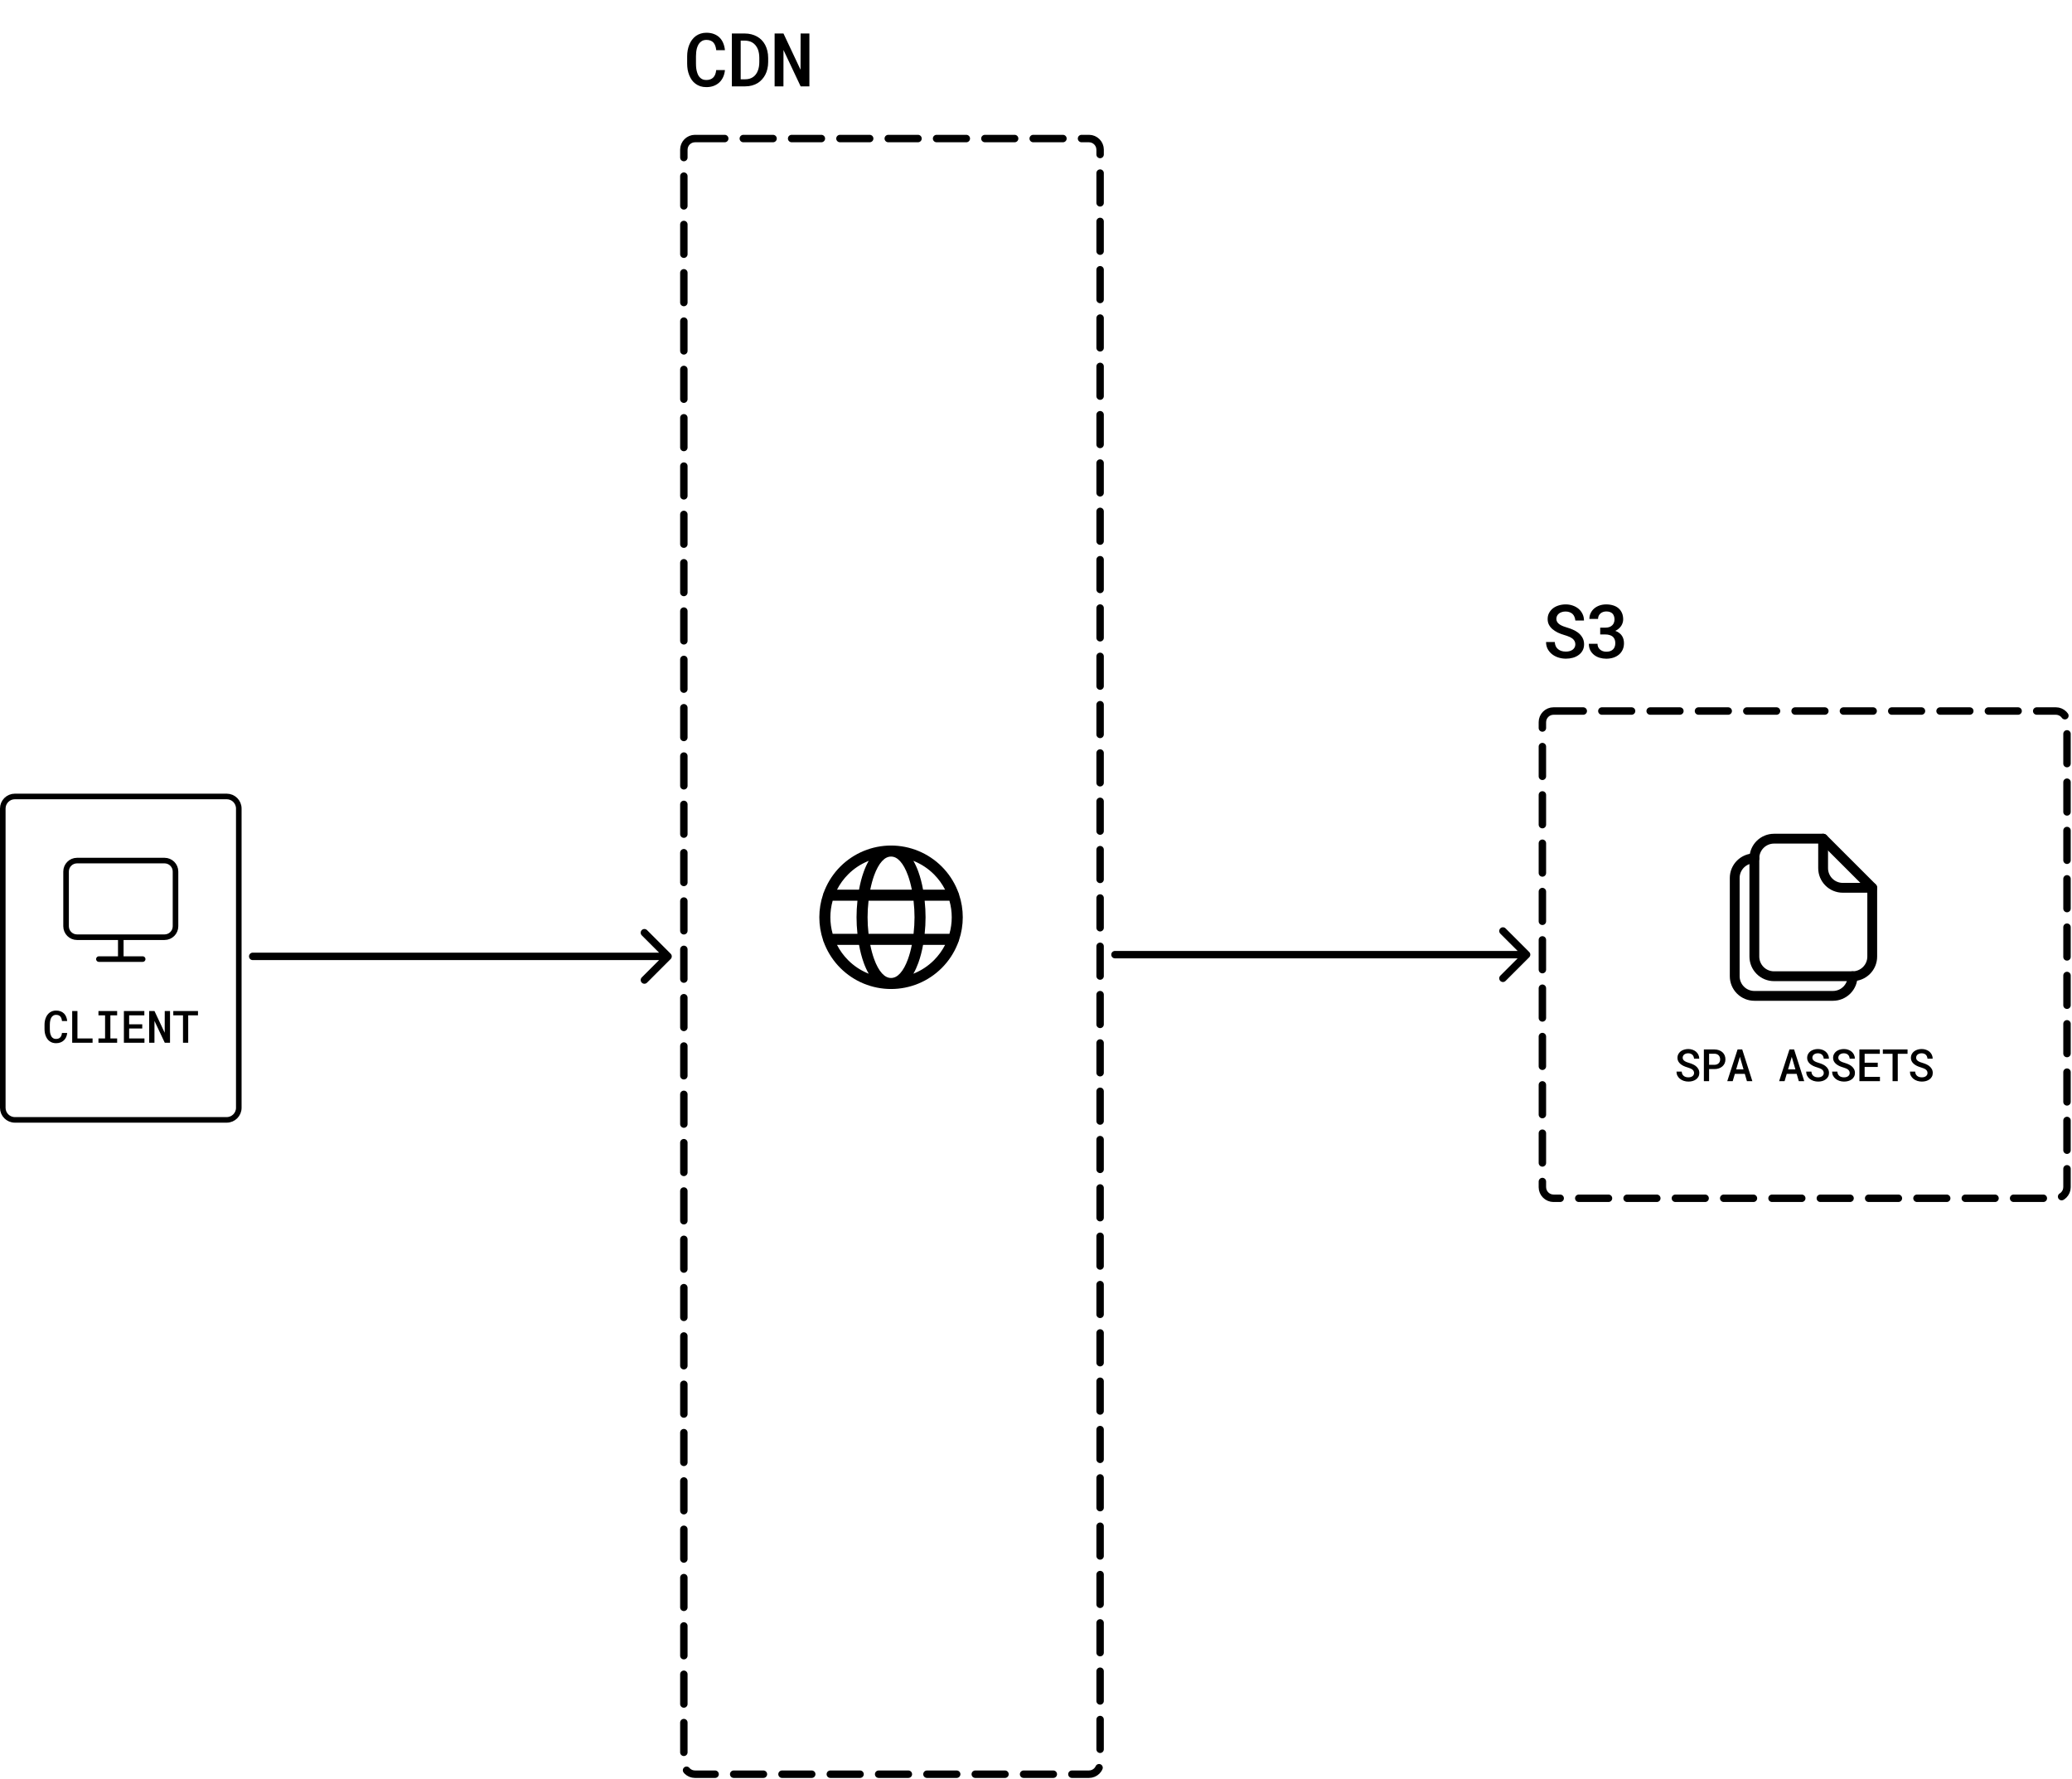
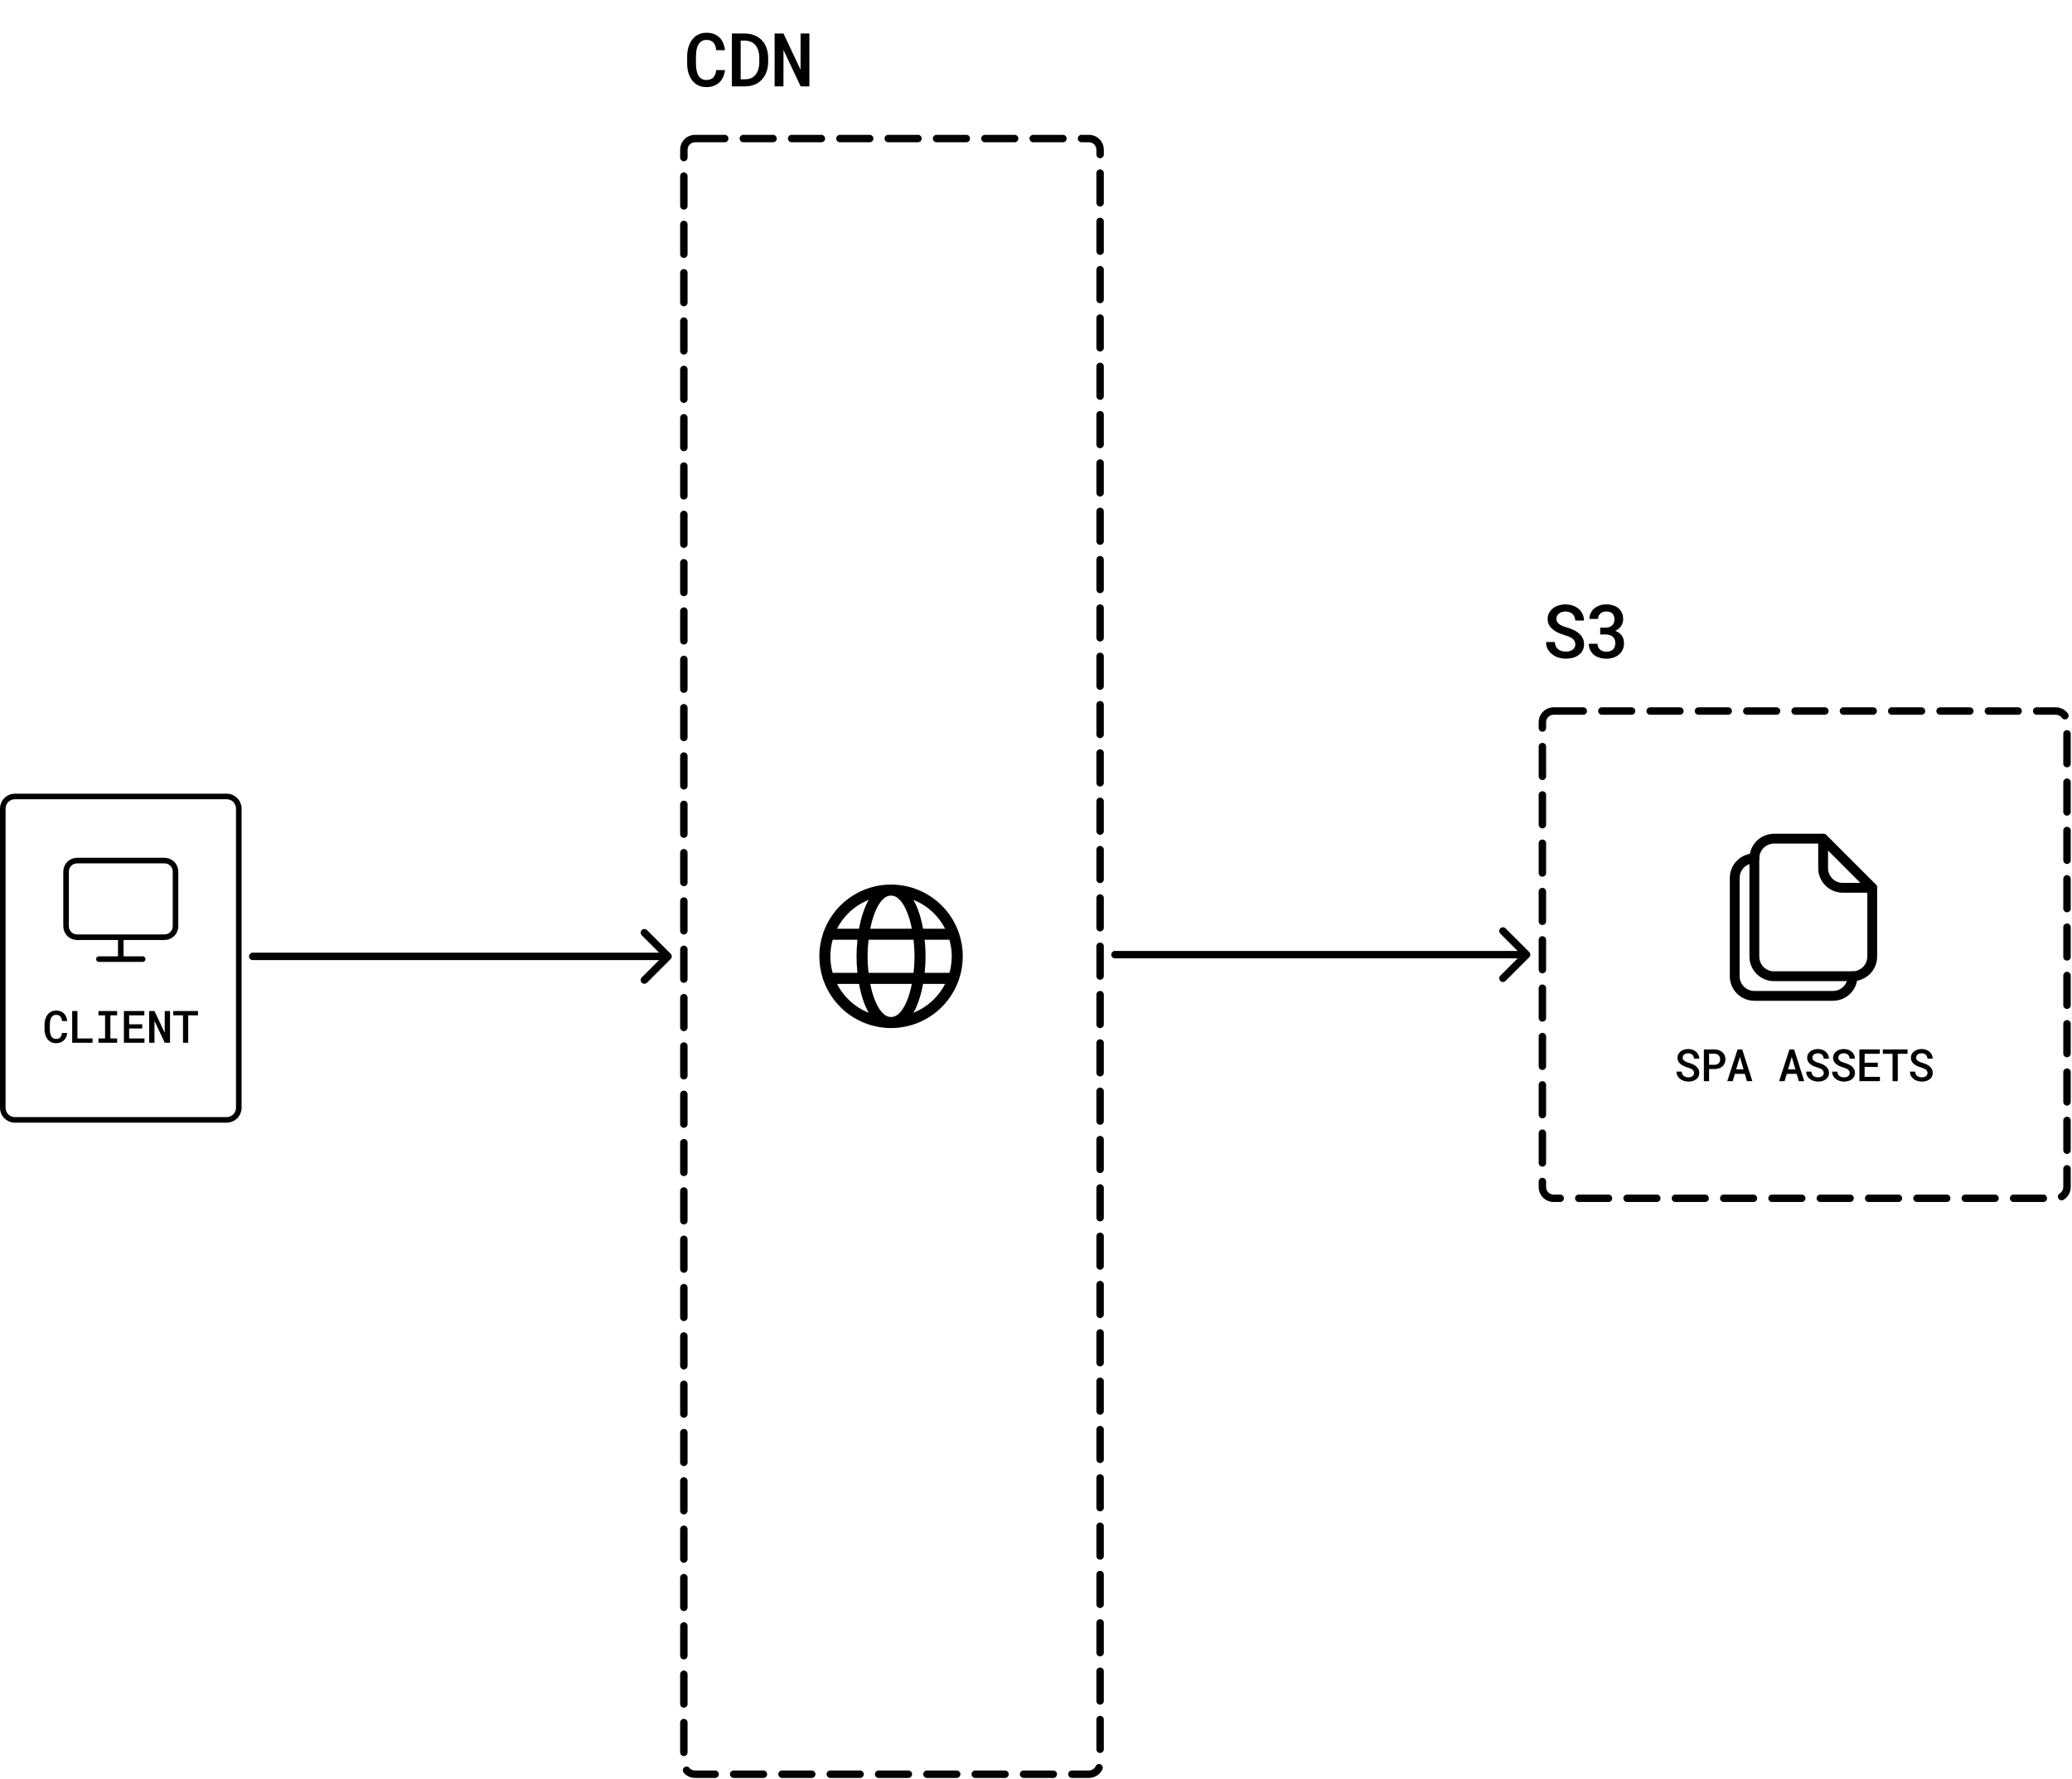
<svg xmlns="http://www.w3.org/2000/svg" width="1115" height="957" viewBox="0 0 1115 957" fill="none">
  <rect x="368" y="74.537" width="224" height="880" rx="6" stroke="currentColor" stroke-width="4" stroke-linecap="round" stroke-dasharray="16 10" />
  <path d="M390.109 37.713C389.979 39.093 389.654 40.35 389.133 41.482C388.612 42.602 387.928 43.559 387.082 44.353C386.223 45.161 385.201 45.786 384.016 46.228C382.844 46.658 381.542 46.873 380.109 46.873C378.938 46.873 377.857 46.717 376.867 46.404C375.891 46.079 375.018 45.623 374.25 45.037C373.508 44.49 372.857 43.833 372.297 43.065C371.75 42.283 371.288 41.43 370.91 40.506C370.533 39.594 370.246 38.605 370.051 37.537C369.868 36.469 369.777 35.356 369.777 34.197V30.311C369.777 29.204 369.868 28.136 370.051 27.107C370.233 26.079 370.507 25.109 370.871 24.197C371.262 23.182 371.763 22.264 372.375 21.443C373 20.61 373.716 19.9 374.523 19.314C375.292 18.781 376.138 18.364 377.062 18.064C378 17.765 379.022 17.615 380.129 17.615C381.626 17.615 382.961 17.837 384.133 18.279C385.318 18.722 386.327 19.347 387.16 20.154C388.007 20.975 388.671 21.964 389.152 23.123C389.647 24.282 389.966 25.571 390.109 26.99H385.422C385.344 26.144 385.181 25.382 384.934 24.705C384.699 24.015 384.374 23.429 383.957 22.947C383.527 22.465 383 22.101 382.375 21.854C381.75 21.593 381.001 21.463 380.129 21.463C379.517 21.463 378.964 21.547 378.469 21.717C377.987 21.886 377.557 22.127 377.18 22.439C376.659 22.817 376.223 23.312 375.871 23.924C375.533 24.523 375.253 25.193 375.031 25.936C374.862 26.587 374.732 27.283 374.641 28.025C374.562 28.755 374.523 29.503 374.523 30.271V34.197C374.523 35.148 374.576 36.04 374.68 36.873C374.797 37.706 374.973 38.468 375.207 39.158C375.389 39.731 375.617 40.252 375.891 40.721C376.177 41.19 376.516 41.593 376.906 41.932C377.31 42.296 377.772 42.576 378.293 42.772C378.827 42.954 379.432 43.045 380.109 43.045C380.917 43.045 381.633 42.928 382.258 42.693C382.883 42.459 383.417 42.114 383.859 41.658C384.289 41.215 384.634 40.662 384.895 39.998C385.155 39.334 385.324 38.572 385.402 37.713H390.109ZM393.839 46.463V18.025H400.87C402.094 18.025 403.246 18.169 404.327 18.455C405.408 18.729 406.391 19.113 407.276 19.607C408.24 20.115 409.093 20.753 409.835 21.521C410.59 22.29 411.222 23.149 411.729 24.1C412.25 25.089 412.654 26.176 412.94 27.361C413.227 28.546 413.37 29.809 413.37 31.15V33.377C413.37 34.666 413.233 35.89 412.96 37.049C412.699 38.195 412.322 39.243 411.827 40.193C411.345 41.118 410.759 41.958 410.069 42.713C409.392 43.468 408.637 44.113 407.804 44.647C406.866 45.232 405.824 45.682 404.679 45.994C403.546 46.307 402.328 46.463 401.026 46.463H393.839ZM398.585 21.854V42.654H401.026C401.86 42.654 402.621 42.557 403.311 42.361C404.015 42.153 404.646 41.86 405.206 41.482C405.779 41.092 406.287 40.603 406.729 40.018C407.185 39.419 407.556 38.735 407.843 37.967C408.09 37.316 408.279 36.606 408.409 35.838C408.539 35.07 408.604 34.249 408.604 33.377V31.111C408.604 30.252 408.539 29.438 408.409 28.67C408.279 27.902 408.09 27.192 407.843 26.541C407.53 25.747 407.113 25.031 406.593 24.393C406.072 23.741 405.453 23.214 404.737 22.811C404.216 22.511 403.63 22.283 402.979 22.127C402.328 21.958 401.625 21.866 400.87 21.854H398.585ZM435.556 46.463H430.849L421.611 26.893L421.592 46.463H416.845V18.025H421.611L430.791 37.518L430.83 18.025H435.556V46.463Z" fill="currentColor" />
  <path fill-rule="evenodd" clip-rule="evenodd" d="M1007.5 514.643V477.643L981.071 451.215H954.643C951.839 451.215 949.15 452.329 947.168 454.311C945.185 456.294 944.071 458.983 944.071 461.786V514.643C944.071 517.447 945.185 520.136 947.168 522.119C949.15 524.101 951.839 525.215 954.643 525.215H996.928C999.732 525.215 1002.42 524.101 1004.4 522.119C1006.39 520.136 1007.5 517.447 1007.5 514.643Z" stroke="currentColor" stroke-width="5.286" stroke-linecap="round" stroke-linejoin="round" />
  <path d="M981.071 451.215V467.072C981.071 469.876 982.185 472.565 984.168 474.547C986.15 476.53 988.839 477.643 991.643 477.643H1007.5M944.071 461.786C941.268 461.786 938.579 462.9 936.596 464.883C934.614 466.865 933.5 469.554 933.5 472.358V525.215C933.5 528.019 934.614 530.707 936.596 532.69C938.579 534.672 941.268 535.786 944.071 535.786H986.357C989.161 535.786 991.85 534.672 993.832 532.69C995.815 530.707 996.929 528.019 996.929 525.215" stroke="currentColor" stroke-width="5.286" stroke-linecap="round" stroke-linejoin="round" />
  <rect x="830" y="382.537" width="282.308" height="262.143" rx="6" stroke="currentColor" stroke-width="4" stroke-linecap="round" stroke-dasharray="16 10" />
  <path d="M847.734 346.676C847.734 346.012 847.598 345.426 847.324 344.918C847.051 344.41 846.667 343.954 846.172 343.551C845.651 343.173 845.033 342.835 844.316 342.535C843.613 342.223 842.826 341.943 841.953 341.695C840.612 341.318 839.375 340.855 838.242 340.309C837.122 339.749 836.165 339.124 835.371 338.434C834.577 337.73 833.952 336.936 833.496 336.051C833.053 335.152 832.832 334.143 832.832 333.023C832.832 331.812 833.092 330.725 833.613 329.762C834.134 328.785 834.837 327.952 835.723 327.262C836.608 326.585 837.637 326.07 838.809 325.719C839.993 325.354 841.237 325.172 842.539 325.172C843.919 325.172 845.202 325.387 846.387 325.816C847.585 326.233 848.626 326.819 849.512 327.574C850.397 328.342 851.094 329.26 851.602 330.328C852.122 331.383 852.383 332.555 852.383 333.844H847.734C847.669 333.128 847.513 332.477 847.266 331.891C847.031 331.292 846.699 330.777 846.27 330.348C845.827 329.931 845.286 329.605 844.648 329.371C844.023 329.124 843.301 329 842.48 329C841.764 329 841.1 329.098 840.488 329.293C839.889 329.475 839.368 329.736 838.926 330.074C838.483 330.426 838.138 330.849 837.891 331.344C837.643 331.839 837.52 332.392 837.52 333.004C837.533 333.655 837.702 334.228 838.027 334.723C838.353 335.204 838.789 335.628 839.336 335.992C839.896 336.357 840.534 336.676 841.25 336.949C841.979 337.223 842.741 337.477 843.535 337.711C844.538 337.997 845.514 338.355 846.465 338.785C847.428 339.202 848.314 339.71 849.121 340.309C850.124 341.064 850.924 341.969 851.523 343.023C852.135 344.065 852.441 345.27 852.441 346.637C852.441 347.9 852.174 349.013 851.641 349.977C851.12 350.94 850.417 351.741 849.531 352.379C848.633 353.043 847.591 353.544 846.406 353.883C845.221 354.208 843.971 354.371 842.656 354.371C841.263 354.371 839.889 354.156 838.535 353.727C837.181 353.284 836.003 352.646 835 351.812C834.076 351.031 833.34 350.113 832.793 349.059C832.259 348.004 831.986 346.793 831.973 345.426H836.66C836.725 346.298 836.908 347.06 837.207 347.711C837.52 348.349 837.943 348.876 838.477 349.293C838.997 349.723 839.609 350.042 840.312 350.25C841.029 350.458 841.81 350.562 842.656 350.562C843.372 350.562 844.036 350.478 844.648 350.309C845.273 350.139 845.814 349.885 846.27 349.547C846.712 349.221 847.064 348.818 847.324 348.336C847.598 347.854 847.734 347.301 847.734 346.676ZM861.112 337.672H863.905C864.738 337.672 865.468 337.561 866.093 337.34C866.718 337.105 867.232 336.78 867.636 336.363C868.013 335.999 868.3 335.549 868.495 335.016C868.703 334.469 868.808 333.883 868.808 333.258C868.808 332.581 868.71 331.975 868.515 331.441C868.332 330.908 868.059 330.452 867.694 330.074C867.33 329.723 866.867 329.449 866.308 329.254C865.761 329.059 865.129 328.961 864.413 328.961C863.775 328.961 863.183 329.059 862.636 329.254C862.102 329.436 861.64 329.703 861.249 330.055C860.845 330.406 860.526 330.829 860.292 331.324C860.071 331.819 859.96 332.372 859.96 332.984H855.292C855.292 331.852 855.52 330.81 855.975 329.859C856.431 328.909 857.063 328.082 857.87 327.379C858.677 326.689 859.628 326.148 860.722 325.758C861.828 325.367 863.039 325.172 864.354 325.172C865.696 325.172 866.926 325.348 868.046 325.699C869.179 326.038 870.142 326.546 870.936 327.223C871.744 327.913 872.369 328.759 872.811 329.762C873.254 330.764 873.475 331.93 873.475 333.258C873.475 333.844 873.384 334.43 873.202 335.016C873.033 335.602 872.772 336.168 872.421 336.715C872.069 337.249 871.627 337.75 871.093 338.219C870.559 338.688 869.934 339.085 869.218 339.41C870.064 339.697 870.78 340.074 871.366 340.543C871.965 340.999 872.453 341.513 872.831 342.086C873.209 342.672 873.482 343.303 873.651 343.98C873.821 344.645 873.905 345.335 873.905 346.051C873.905 347.379 873.658 348.564 873.163 349.605C872.681 350.634 872.017 351.5 871.171 352.203C870.311 352.919 869.296 353.466 868.124 353.844C866.965 354.208 865.709 354.391 864.354 354.391C863.13 354.391 861.952 354.221 860.819 353.883C859.686 353.544 858.69 353.036 857.831 352.359C856.972 351.682 856.281 350.849 855.761 349.859C855.253 348.857 854.999 347.691 854.999 346.363H859.667C859.667 346.988 859.778 347.568 859.999 348.102C860.233 348.622 860.565 349.065 860.995 349.43C861.412 349.807 861.906 350.1 862.479 350.309C863.065 350.517 863.71 350.621 864.413 350.621C865.168 350.621 865.845 350.523 866.444 350.328C867.056 350.12 867.571 349.814 867.987 349.41C868.391 349.033 868.697 348.564 868.905 348.004C869.127 347.431 869.237 346.78 869.237 346.051C869.237 345.23 869.113 344.527 868.866 343.941C868.619 343.355 868.261 342.867 867.792 342.477C867.323 342.099 866.757 341.819 866.093 341.637C865.442 341.441 864.712 341.344 863.905 341.344H861.112V337.672Z" fill="currentColor" />
  <rect x="1.5" y="428.5" width="127" height="174" rx="6.5" stroke="currentColor" stroke-width="3" />
  <path d="M53.222 516H76.778M65 504.222V516M41.445 463H88.556C91.808 463 94.445 465.637 94.445 468.889V498.333C94.445 501.586 91.808 504.222 88.556 504.222H41.445C38.192 504.222 35.556 501.586 35.556 498.333V468.889C35.556 465.637 38.192 463 41.445 463Z" stroke="currentColor" stroke-width="3" stroke-linecap="round" stroke-linejoin="round" />
  <path d="M36.163 555.75C36.085 556.578 35.89 557.332 35.578 558.012C35.265 558.684 34.855 559.258 34.347 559.734C33.831 560.219 33.218 560.594 32.507 560.859C31.804 561.117 31.023 561.246 30.163 561.246C29.46 561.246 28.812 561.152 28.218 560.965C27.632 560.77 27.109 560.496 26.648 560.145C26.203 559.816 25.812 559.422 25.476 558.961C25.148 558.492 24.87 557.98 24.644 557.426C24.417 556.879 24.245 556.285 24.128 555.645C24.019 555.004 23.964 554.336 23.964 553.641V551.309C23.964 550.645 24.019 550.004 24.128 549.387C24.238 548.77 24.402 548.188 24.62 547.641C24.855 547.031 25.156 546.48 25.523 545.988C25.898 545.488 26.328 545.062 26.812 544.711C27.273 544.391 27.781 544.141 28.335 543.961C28.898 543.781 29.511 543.691 30.175 543.691C31.074 543.691 31.874 543.824 32.578 544.09C33.288 544.355 33.894 544.73 34.394 545.215C34.902 545.707 35.3 546.301 35.589 546.996C35.886 547.691 36.078 548.465 36.163 549.316H33.351C33.304 548.809 33.206 548.352 33.058 547.945C32.917 547.531 32.722 547.18 32.472 546.891C32.214 546.602 31.898 546.383 31.523 546.234C31.148 546.078 30.699 546 30.175 546C29.808 546 29.476 546.051 29.179 546.152C28.89 546.254 28.632 546.398 28.406 546.586C28.093 546.812 27.831 547.109 27.62 547.477C27.417 547.836 27.249 548.238 27.117 548.684C27.015 549.074 26.937 549.492 26.882 549.938C26.835 550.375 26.812 550.824 26.812 551.285V553.641C26.812 554.211 26.843 554.746 26.906 555.246C26.976 555.746 27.081 556.203 27.222 556.617C27.331 556.961 27.468 557.273 27.632 557.555C27.804 557.836 28.007 558.078 28.242 558.281C28.484 558.5 28.761 558.668 29.074 558.785C29.394 558.895 29.757 558.949 30.163 558.949C30.648 558.949 31.078 558.879 31.453 558.738C31.828 558.598 32.148 558.391 32.413 558.117C32.671 557.852 32.878 557.52 33.035 557.121C33.191 556.723 33.292 556.266 33.339 555.75H36.163ZM41.672 558.68H49.817V561H38.848V543.938H41.672V558.68ZM52.982 543.938H63.037V546.27H59.392V558.68H63.037V561H52.982V558.68H56.544V546.27H52.982V543.938ZM76.549 553.348H69.495V558.68H77.733V561H66.67V543.938H77.674V546.27H69.495V551.074H76.549V553.348ZM91.492 561H88.668L83.125 549.258L83.113 561H80.265V543.938H83.125L88.632 555.633L88.656 543.938H91.492V561ZM106.54 546.27H101.278V561H98.477V546.27H93.251V543.938H106.54V546.27Z" fill="currentColor" />
-   <path fill-rule="evenodd" clip-rule="evenodd" d="M467.389 484.594C467.04 487.62 466.869 490.649 466.869 493.5C466.869 496.351 467.04 499.38 467.389 502.406H491.611C491.96 499.38 492.131 496.351 492.131 493.5C492.131 490.649 491.96 487.62 491.611 484.594H467.389ZM461.415 484.594C461.088 487.646 460.931 490.667 460.931 493.5C460.931 496.333 461.088 499.354 461.415 502.406H448.082C447.262 499.515 446.844 496.518 446.844 493.5C446.844 490.482 447.262 487.485 448.082 484.594H461.415ZM468.313 478.656H490.687C490.149 475.952 489.457 473.353 488.606 471.001C487.411 467.696 485.97 465.067 484.36 463.312C482.792 461.602 481.195 460.844 479.5 460.844C477.805 460.844 476.208 461.602 474.64 463.312C473.03 465.067 471.589 467.696 470.394 471.001C469.543 473.353 468.851 475.952 468.313 478.656ZM467.488 463.133C466.444 464.927 465.558 466.912 464.81 468.982C463.727 471.978 462.886 475.274 462.269 478.656H450.412C451.964 475.615 453.986 472.831 456.409 470.409C459.441 467.376 463.041 464.971 467.003 463.33C467.164 463.263 467.326 463.197 467.488 463.133ZM443.308 480.097C443.478 479.639 443.657 479.183 443.844 478.731C445.784 474.048 448.626 469.794 452.21 466.21C455.794 462.626 460.048 459.784 464.731 457.844C469.413 455.905 474.432 454.906 479.5 454.906C484.568 454.906 489.587 455.905 494.269 457.844C498.952 459.784 503.206 462.626 506.79 466.21C510.374 469.794 513.216 474.048 515.156 478.731C515.343 479.183 515.522 479.639 515.692 480.097C515.894 480.433 516.031 480.811 516.087 481.216C517.414 485.17 518.094 489.318 518.094 493.5C518.094 497.682 517.414 501.83 516.087 505.784C516.031 506.189 515.894 506.567 515.692 506.903C515.522 507.361 515.343 507.817 515.156 508.269C513.216 512.952 510.374 517.206 506.79 520.79C503.206 524.374 498.952 527.216 494.269 529.156C489.587 531.095 484.568 532.094 479.5 532.094C474.432 532.094 469.413 531.095 464.731 529.156C460.048 527.216 455.794 524.374 452.21 520.79C448.626 517.206 445.784 512.952 443.844 508.269C443.657 507.817 443.478 507.361 443.308 506.903C443.106 506.567 442.969 506.189 442.913 505.784C441.586 501.83 440.906 497.682 440.906 493.5C440.906 489.318 441.586 485.17 442.913 481.216C442.969 480.811 443.106 480.433 443.308 480.097ZM450.412 508.344C451.964 511.385 453.986 514.169 456.409 516.591C459.441 519.624 463.041 522.029 467.003 523.67C467.164 523.737 467.326 523.803 467.488 523.867C466.444 522.073 465.558 520.088 464.81 518.018C463.727 515.022 462.886 511.726 462.269 508.344H450.412ZM468.313 508.344C468.851 511.048 469.543 513.647 470.394 515.999C471.589 519.304 473.03 521.933 474.64 523.688C476.208 525.398 477.805 526.156 479.5 526.156C481.195 526.156 482.792 525.398 484.36 523.688C485.97 521.933 487.411 519.304 488.606 515.999C489.457 513.647 490.149 511.048 490.687 508.344H468.313ZM496.731 508.344C496.114 511.726 495.273 515.022 494.19 518.018C493.442 520.088 492.556 522.073 491.512 523.867C491.674 523.803 491.836 523.737 491.997 523.67C495.959 522.029 499.559 519.624 502.591 516.591C505.014 514.169 507.036 511.385 508.588 508.344H496.731ZM510.918 502.406C511.738 499.515 512.156 496.518 512.156 493.5C512.156 490.482 511.738 487.485 510.918 484.594H497.585C497.912 487.646 498.069 490.667 498.069 493.5C498.069 496.333 497.912 499.354 497.585 502.406H510.918ZM496.731 478.656H508.588C507.036 475.615 505.014 472.831 502.591 470.409C499.559 467.376 495.959 464.971 491.997 463.33C491.836 463.263 491.674 463.197 491.512 463.133C492.556 464.927 493.442 466.912 494.19 468.982C495.273 471.978 496.114 475.274 496.731 478.656Z" fill="currentColor" />
+   <path fill-rule="evenodd" clip-rule="evenodd" d="M467.389 505.594C467.04 508.62 466.869 511.649 466.869 514.5C466.869 517.351 467.04 520.38 467.389 523.406H491.611C491.96 520.38 492.131 517.351 492.131 514.5C492.131 511.649 491.96 508.62 491.611 505.594H467.389ZM461.415 505.594C461.088 508.646 460.931 511.667 460.931 514.5C460.931 517.333 461.088 520.354 461.415 523.406H448.082C447.262 520.515 446.844 517.518 446.844 514.5C446.844 511.482 447.262 508.485 448.082 505.594H461.415ZM468.313 499.656H490.687C490.149 496.952 489.457 494.353 488.606 492.001C487.411 488.696 485.97 486.067 484.36 484.312C482.792 482.602 481.195 481.844 479.5 481.844C477.805 481.844 476.208 482.602 474.64 484.312C473.03 486.067 471.589 488.696 470.394 492.001C469.543 494.353 468.851 496.952 468.313 499.656ZM467.488 484.133C466.444 485.927 465.558 487.912 464.81 489.982C463.727 492.978 462.886 496.274 462.269 499.656H450.412C451.964 496.615 453.986 493.831 456.409 491.409C459.441 488.376 463.041 485.971 467.003 484.33C467.164 484.263 467.326 484.197 467.488 484.133ZM443.308 501.097C443.478 500.639 443.657 500.183 443.844 499.731C445.784 495.048 448.626 490.794 452.21 487.21C455.794 483.626 460.048 480.784 464.731 478.844C469.413 476.905 474.432 475.906 479.5 475.906C484.568 475.906 489.587 476.905 494.269 478.844C498.952 480.784 503.206 483.626 506.79 487.21C510.374 490.794 513.216 495.048 515.156 499.731C515.343 500.183 515.522 500.639 515.692 501.097C515.894 501.433 516.031 501.811 516.087 502.216C517.414 506.17 518.094 510.318 518.094 514.5C518.094 518.682 517.414 522.83 516.087 526.784C516.031 527.189 515.894 527.567 515.692 527.903C515.522 528.361 515.343 528.817 515.156 529.269C513.216 533.952 510.374 538.206 506.79 541.79C503.206 545.374 498.952 548.216 494.269 550.156C489.587 552.095 484.568 553.094 479.5 553.094C474.432 553.094 469.413 552.095 464.731 550.156C460.048 548.216 455.794 545.374 452.21 541.79C448.626 538.206 445.784 533.952 443.844 529.269C443.657 528.817 443.478 528.361 443.308 527.903C443.106 527.567 442.969 527.189 442.913 526.784C441.586 522.83 440.906 518.682 440.906 514.5C440.906 510.318 441.586 506.17 442.913 502.216C442.969 501.811 443.106 501.433 443.308 501.097ZM450.412 529.344C451.964 532.385 453.986 535.169 456.409 537.591C459.441 540.624 463.041 543.029 467.003 544.67C467.164 544.737 467.326 544.803 467.488 544.867C466.444 543.073 465.558 541.088 464.81 539.018C463.727 536.022 462.886 532.726 462.269 529.344H450.412ZM468.313 529.344C468.851 532.048 469.543 534.647 470.394 536.999C471.589 540.304 473.03 542.933 474.64 544.688C476.208 546.398 477.805 547.156 479.5 547.156C481.195 547.156 482.792 546.398 484.36 544.688C485.97 542.933 487.411 540.304 488.606 536.999C489.457 534.647 490.149 532.048 490.687 529.344H468.313ZM496.731 529.344C496.114 532.726 495.273 536.022 494.19 539.018C493.442 541.088 492.556 543.073 491.512 544.867C491.674 544.803 491.836 544.737 491.997 544.67C495.959 543.029 499.559 540.624 502.591 537.591C505.014 535.169 507.036 532.385 508.588 529.344H496.731ZM510.918 523.406C511.738 520.515 512.156 517.518 512.156 514.5C512.156 511.482 511.738 508.485 510.918 505.594H497.585C497.912 508.646 498.069 511.667 498.069 514.5C498.069 517.333 497.912 520.354 497.585 523.406H510.918ZM496.731 499.656H508.588C507.036 496.615 505.014 493.831 502.591 491.409C499.559 488.376 495.959 485.971 491.997 484.33C491.836 484.263 491.674 484.197 491.512 484.133C492.556 485.927 493.442 487.912 494.19 489.982C495.273 492.978 496.114 496.274 496.731 499.656Z" fill="currentColor" />
  <path d="M136 512.537C134.895 512.537 134 513.433 134 514.537C134 515.642 134.895 516.537 136 516.537V512.537ZM360.914 515.951C361.695 515.17 361.695 513.904 360.914 513.123L348.186 500.395C347.405 499.614 346.139 499.614 345.358 500.395C344.577 501.176 344.577 502.442 345.358 503.223L356.672 514.537L345.358 525.851C344.577 526.632 344.577 527.898 345.358 528.679C346.139 529.46 347.405 529.46 348.186 528.679L360.914 515.951ZM136 514.537V516.537H359.5V514.537V512.537H136V514.537Z" fill="currentColor" />
  <path d="M600 511.608C598.895 511.608 598 512.504 598 513.608C598 514.713 598.895 515.608 600 515.608V511.608ZM822.914 515.023C823.695 514.242 823.695 512.975 822.914 512.194L810.186 499.466C809.405 498.685 808.139 498.685 807.358 499.466C806.577 500.247 806.577 501.514 807.358 502.295L818.672 513.608L807.358 524.922C806.577 525.703 806.577 526.969 807.358 527.751C808.139 528.532 809.405 528.532 810.186 527.751L822.914 515.023ZM600 513.608V515.608H821.5V513.608V511.608H600V513.608Z" fill="currentColor" />
  <path d="M911.622 577.283C911.622 576.885 911.54 576.533 911.376 576.229C911.212 575.924 910.982 575.65 910.685 575.408C910.372 575.182 910.001 574.979 909.572 574.799C909.15 574.611 908.677 574.443 908.154 574.295C907.349 574.068 906.607 573.791 905.927 573.463C905.255 573.127 904.681 572.752 904.204 572.338C903.728 571.916 903.353 571.439 903.079 570.908C902.814 570.369 902.681 569.764 902.681 569.092C902.681 568.365 902.837 567.713 903.15 567.135C903.462 566.549 903.884 566.049 904.415 565.635C904.947 565.229 905.564 564.92 906.267 564.709C906.978 564.49 907.724 564.381 908.505 564.381C909.333 564.381 910.103 564.51 910.814 564.768C911.532 565.018 912.157 565.369 912.689 565.822C913.22 566.283 913.638 566.834 913.943 567.475C914.255 568.107 914.411 568.811 914.411 569.584H911.622C911.583 569.154 911.49 568.764 911.341 568.412C911.2 568.053 911.001 567.744 910.743 567.486C910.478 567.236 910.154 567.041 909.771 566.9C909.396 566.752 908.962 566.678 908.47 566.678C908.04 566.678 907.642 566.736 907.275 566.854C906.915 566.963 906.603 567.119 906.337 567.322C906.072 567.533 905.865 567.787 905.716 568.084C905.568 568.381 905.493 568.713 905.493 569.08C905.501 569.471 905.603 569.814 905.798 570.111C905.993 570.4 906.255 570.654 906.583 570.873C906.919 571.092 907.302 571.283 907.732 571.447C908.169 571.611 908.626 571.764 909.103 571.904C909.704 572.076 910.29 572.291 910.861 572.549C911.439 572.799 911.97 573.104 912.454 573.463C913.056 573.916 913.536 574.459 913.896 575.092C914.263 575.717 914.447 576.439 914.447 577.26C914.447 578.018 914.286 578.686 913.966 579.264C913.654 579.842 913.232 580.322 912.7 580.705C912.161 581.104 911.536 581.404 910.825 581.607C910.115 581.803 909.365 581.9 908.575 581.9C907.74 581.9 906.915 581.771 906.103 581.514C905.29 581.248 904.583 580.865 903.982 580.365C903.427 579.896 902.986 579.346 902.657 578.713C902.337 578.08 902.173 577.354 902.165 576.533H904.978C905.017 577.057 905.126 577.514 905.306 577.904C905.493 578.287 905.747 578.604 906.068 578.854C906.38 579.111 906.747 579.303 907.169 579.428C907.599 579.553 908.068 579.615 908.575 579.615C909.005 579.615 909.404 579.564 909.771 579.463C910.146 579.361 910.47 579.209 910.743 579.006C911.009 578.811 911.22 578.568 911.376 578.279C911.54 577.99 911.622 577.658 911.622 577.283ZM919.709 575.174V581.678H916.897V564.615H922.604C923.463 564.623 924.252 564.752 924.971 565.002C925.698 565.252 926.323 565.607 926.846 566.068C927.369 566.529 927.776 567.088 928.065 567.744C928.354 568.4 928.498 569.139 928.498 569.959C928.498 570.748 928.354 571.463 928.065 572.104C927.776 572.736 927.369 573.279 926.846 573.732C926.323 574.193 925.698 574.549 924.971 574.799C924.252 575.049 923.463 575.174 922.604 575.174H919.709ZM919.709 572.877H922.604C923.08 572.869 923.506 572.795 923.881 572.654C924.264 572.506 924.588 572.303 924.854 572.045C925.119 571.787 925.319 571.482 925.451 571.131C925.592 570.779 925.662 570.396 925.662 569.982C925.662 569.529 925.592 569.119 925.451 568.752C925.319 568.377 925.119 568.053 924.854 567.779C924.588 567.506 924.264 567.295 923.881 567.146C923.506 566.998 923.08 566.92 922.604 566.912H919.709V572.877ZM938.929 577.752H933.574L932.413 581.678H929.484L935.038 564.615H937.535L942.995 581.678H940.078L938.929 577.752ZM934.288 575.338H938.238L936.281 568.588L934.288 575.338ZM966.845 577.752H961.49L960.33 581.678H957.4L962.955 564.615H965.451L970.912 581.678H967.994L966.845 577.752ZM962.205 575.338H966.154L964.197 568.588L962.205 575.338ZM981.413 577.283C981.413 576.885 981.331 576.533 981.167 576.229C981.002 575.924 980.772 575.65 980.475 575.408C980.163 575.182 979.792 574.979 979.362 574.799C978.94 574.611 978.467 574.443 977.944 574.295C977.139 574.068 976.397 573.791 975.717 573.463C975.045 573.127 974.471 572.752 973.995 572.338C973.518 571.916 973.143 571.439 972.87 570.908C972.604 570.369 972.471 569.764 972.471 569.092C972.471 568.365 972.627 567.713 972.94 567.135C973.252 566.549 973.674 566.049 974.206 565.635C974.737 565.229 975.354 564.92 976.057 564.709C976.768 564.49 977.514 564.381 978.295 564.381C979.124 564.381 979.893 564.51 980.604 564.768C981.323 565.018 981.948 565.369 982.479 565.822C983.01 566.283 983.428 566.834 983.733 567.475C984.045 568.107 984.202 568.811 984.202 569.584H981.413C981.374 569.154 981.28 568.764 981.131 568.412C980.991 568.053 980.792 567.744 980.534 567.486C980.268 567.236 979.944 567.041 979.561 566.9C979.186 566.752 978.752 566.678 978.26 566.678C977.831 566.678 977.432 566.736 977.065 566.854C976.706 566.963 976.393 567.119 976.127 567.322C975.862 567.533 975.655 567.787 975.506 568.084C975.358 568.381 975.284 568.713 975.284 569.08C975.292 569.471 975.393 569.814 975.588 570.111C975.784 570.4 976.045 570.654 976.374 570.873C976.71 571.092 977.092 571.283 977.522 571.447C977.96 571.611 978.417 571.764 978.893 571.904C979.495 572.076 980.081 572.291 980.651 572.549C981.229 572.799 981.76 573.104 982.245 573.463C982.846 573.916 983.327 574.459 983.686 575.092C984.053 575.717 984.237 576.439 984.237 577.26C984.237 578.018 984.077 578.686 983.756 579.264C983.444 579.842 983.022 580.322 982.491 580.705C981.952 581.104 981.327 581.404 980.616 581.607C979.905 581.803 979.155 581.9 978.366 581.9C977.53 581.9 976.706 581.771 975.893 581.514C975.081 581.248 974.374 580.865 973.772 580.365C973.217 579.896 972.776 579.346 972.448 578.713C972.127 578.08 971.963 577.354 971.956 576.533H974.768C974.807 577.057 974.917 577.514 975.096 577.904C975.284 578.287 975.538 578.604 975.858 578.854C976.17 579.111 976.538 579.303 976.96 579.428C977.389 579.553 977.858 579.615 978.366 579.615C978.795 579.615 979.194 579.564 979.561 579.463C979.936 579.361 980.26 579.209 980.534 579.006C980.799 578.811 981.01 578.568 981.167 578.279C981.331 577.99 981.413 577.658 981.413 577.283ZM995.371 577.283C995.371 576.885 995.289 576.533 995.125 576.229C994.961 575.924 994.73 575.65 994.433 575.408C994.121 575.182 993.75 574.979 993.32 574.799C992.898 574.611 992.425 574.443 991.902 574.295C991.097 574.068 990.355 573.791 989.675 573.463C989.004 573.127 988.429 572.752 987.953 572.338C987.476 571.916 987.101 571.439 986.828 570.908C986.562 570.369 986.429 569.764 986.429 569.092C986.429 568.365 986.586 567.713 986.898 567.135C987.211 566.549 987.632 566.049 988.164 565.635C988.695 565.229 989.312 564.92 990.015 564.709C990.726 564.49 991.472 564.381 992.254 564.381C993.082 564.381 993.851 564.51 994.562 564.768C995.281 565.018 995.906 565.369 996.437 565.822C996.968 566.283 997.386 566.834 997.691 567.475C998.004 568.107 998.16 568.811 998.16 569.584H995.371C995.332 569.154 995.238 568.764 995.089 568.412C994.949 568.053 994.75 567.744 994.492 567.486C994.226 567.236 993.902 567.041 993.519 566.9C993.144 566.752 992.711 566.678 992.218 566.678C991.789 566.678 991.39 566.736 991.023 566.854C990.664 566.963 990.351 567.119 990.086 567.322C989.82 567.533 989.613 567.787 989.464 568.084C989.316 568.381 989.242 568.713 989.242 569.08C989.25 569.471 989.351 569.814 989.546 570.111C989.742 570.4 990.004 570.654 990.332 570.873C990.668 571.092 991.05 571.283 991.48 571.447C991.918 571.611 992.375 571.764 992.851 571.904C993.453 572.076 994.039 572.291 994.609 572.549C995.187 572.799 995.718 573.104 996.203 573.463C996.804 573.916 997.285 574.459 997.644 575.092C998.011 575.717 998.195 576.439 998.195 577.26C998.195 578.018 998.035 578.686 997.714 579.264C997.402 579.842 996.98 580.322 996.449 580.705C995.91 581.104 995.285 581.404 994.574 581.607C993.863 581.803 993.113 581.9 992.324 581.9C991.488 581.9 990.664 581.771 989.851 581.514C989.039 581.248 988.332 580.865 987.73 580.365C987.175 579.896 986.734 579.346 986.406 578.713C986.086 578.08 985.921 577.354 985.914 576.533H988.726C988.765 577.057 988.875 577.514 989.054 577.904C989.242 578.287 989.496 578.604 989.816 578.854C990.129 579.111 990.496 579.303 990.918 579.428C991.347 579.553 991.816 579.615 992.324 579.615C992.754 579.615 993.152 579.564 993.519 579.463C993.894 579.361 994.218 579.209 994.492 579.006C994.757 578.811 994.968 578.568 995.125 578.279C995.289 577.99 995.371 577.658 995.371 577.283ZM1010.47 574.025H1003.41V579.357H1011.65V581.678H1000.59V564.615H1011.59V566.947H1003.41V571.752H1010.47V574.025ZM1026.5 566.947H1021.24V581.678H1018.44V566.947H1013.21V564.615H1026.5V566.947ZM1037.24 577.283C1037.24 576.885 1037.16 576.533 1037 576.229C1036.83 575.924 1036.6 575.65 1036.31 575.408C1035.99 575.182 1035.62 574.979 1035.19 574.799C1034.77 574.611 1034.3 574.443 1033.78 574.295C1032.97 574.068 1032.23 573.791 1031.55 573.463C1030.88 573.127 1030.3 572.752 1029.83 572.338C1029.35 571.916 1028.98 571.439 1028.7 570.908C1028.44 570.369 1028.3 569.764 1028.3 569.092C1028.3 568.365 1028.46 567.713 1028.77 567.135C1029.08 566.549 1029.51 566.049 1030.04 565.635C1030.57 565.229 1031.19 564.92 1031.89 564.709C1032.6 564.49 1033.35 564.381 1034.13 564.381C1034.96 564.381 1035.73 564.51 1036.44 564.768C1037.16 565.018 1037.78 565.369 1038.31 565.822C1038.84 566.283 1039.26 566.834 1039.57 567.475C1039.88 568.107 1040.03 568.811 1040.03 569.584H1037.24C1037.21 569.154 1037.11 568.764 1036.96 568.412C1036.82 568.053 1036.62 567.744 1036.37 567.486C1036.1 567.236 1035.78 567.041 1035.39 566.9C1035.02 566.752 1034.58 566.678 1034.09 566.678C1033.66 566.678 1033.26 566.736 1032.9 566.854C1032.54 566.963 1032.23 567.119 1031.96 567.322C1031.69 567.533 1031.49 567.787 1031.34 568.084C1031.19 568.381 1031.12 568.713 1031.12 569.08C1031.12 569.471 1031.23 569.814 1031.42 570.111C1031.62 570.4 1031.88 570.654 1032.21 570.873C1032.54 571.092 1032.92 571.283 1033.35 571.447C1033.79 571.611 1034.25 571.764 1034.73 571.904C1035.33 572.076 1035.91 572.291 1036.48 572.549C1037.06 572.799 1037.59 573.104 1038.08 573.463C1038.68 573.916 1039.16 574.459 1039.52 575.092C1039.89 575.717 1040.07 576.439 1040.07 577.26C1040.07 578.018 1039.91 578.686 1039.59 579.264C1039.28 579.842 1038.85 580.322 1038.32 580.705C1037.78 581.104 1037.16 581.404 1036.45 581.607C1035.74 581.803 1034.99 581.9 1034.2 581.9C1033.36 581.9 1032.54 581.771 1031.73 581.514C1030.91 581.248 1030.21 580.865 1029.6 580.365C1029.05 579.896 1028.61 579.346 1028.28 578.713C1027.96 578.08 1027.8 577.354 1027.79 576.533H1030.6C1030.64 577.057 1030.75 577.514 1030.93 577.904C1031.12 578.287 1031.37 578.604 1031.69 578.854C1032 579.111 1032.37 579.303 1032.79 579.428C1033.22 579.553 1033.69 579.615 1034.2 579.615C1034.63 579.615 1035.03 579.564 1035.39 579.463C1035.77 579.361 1036.09 579.209 1036.37 579.006C1036.63 578.811 1036.84 578.568 1037 578.279C1037.16 577.99 1037.24 577.658 1037.24 577.283Z" fill="currentColor" />
</svg>
